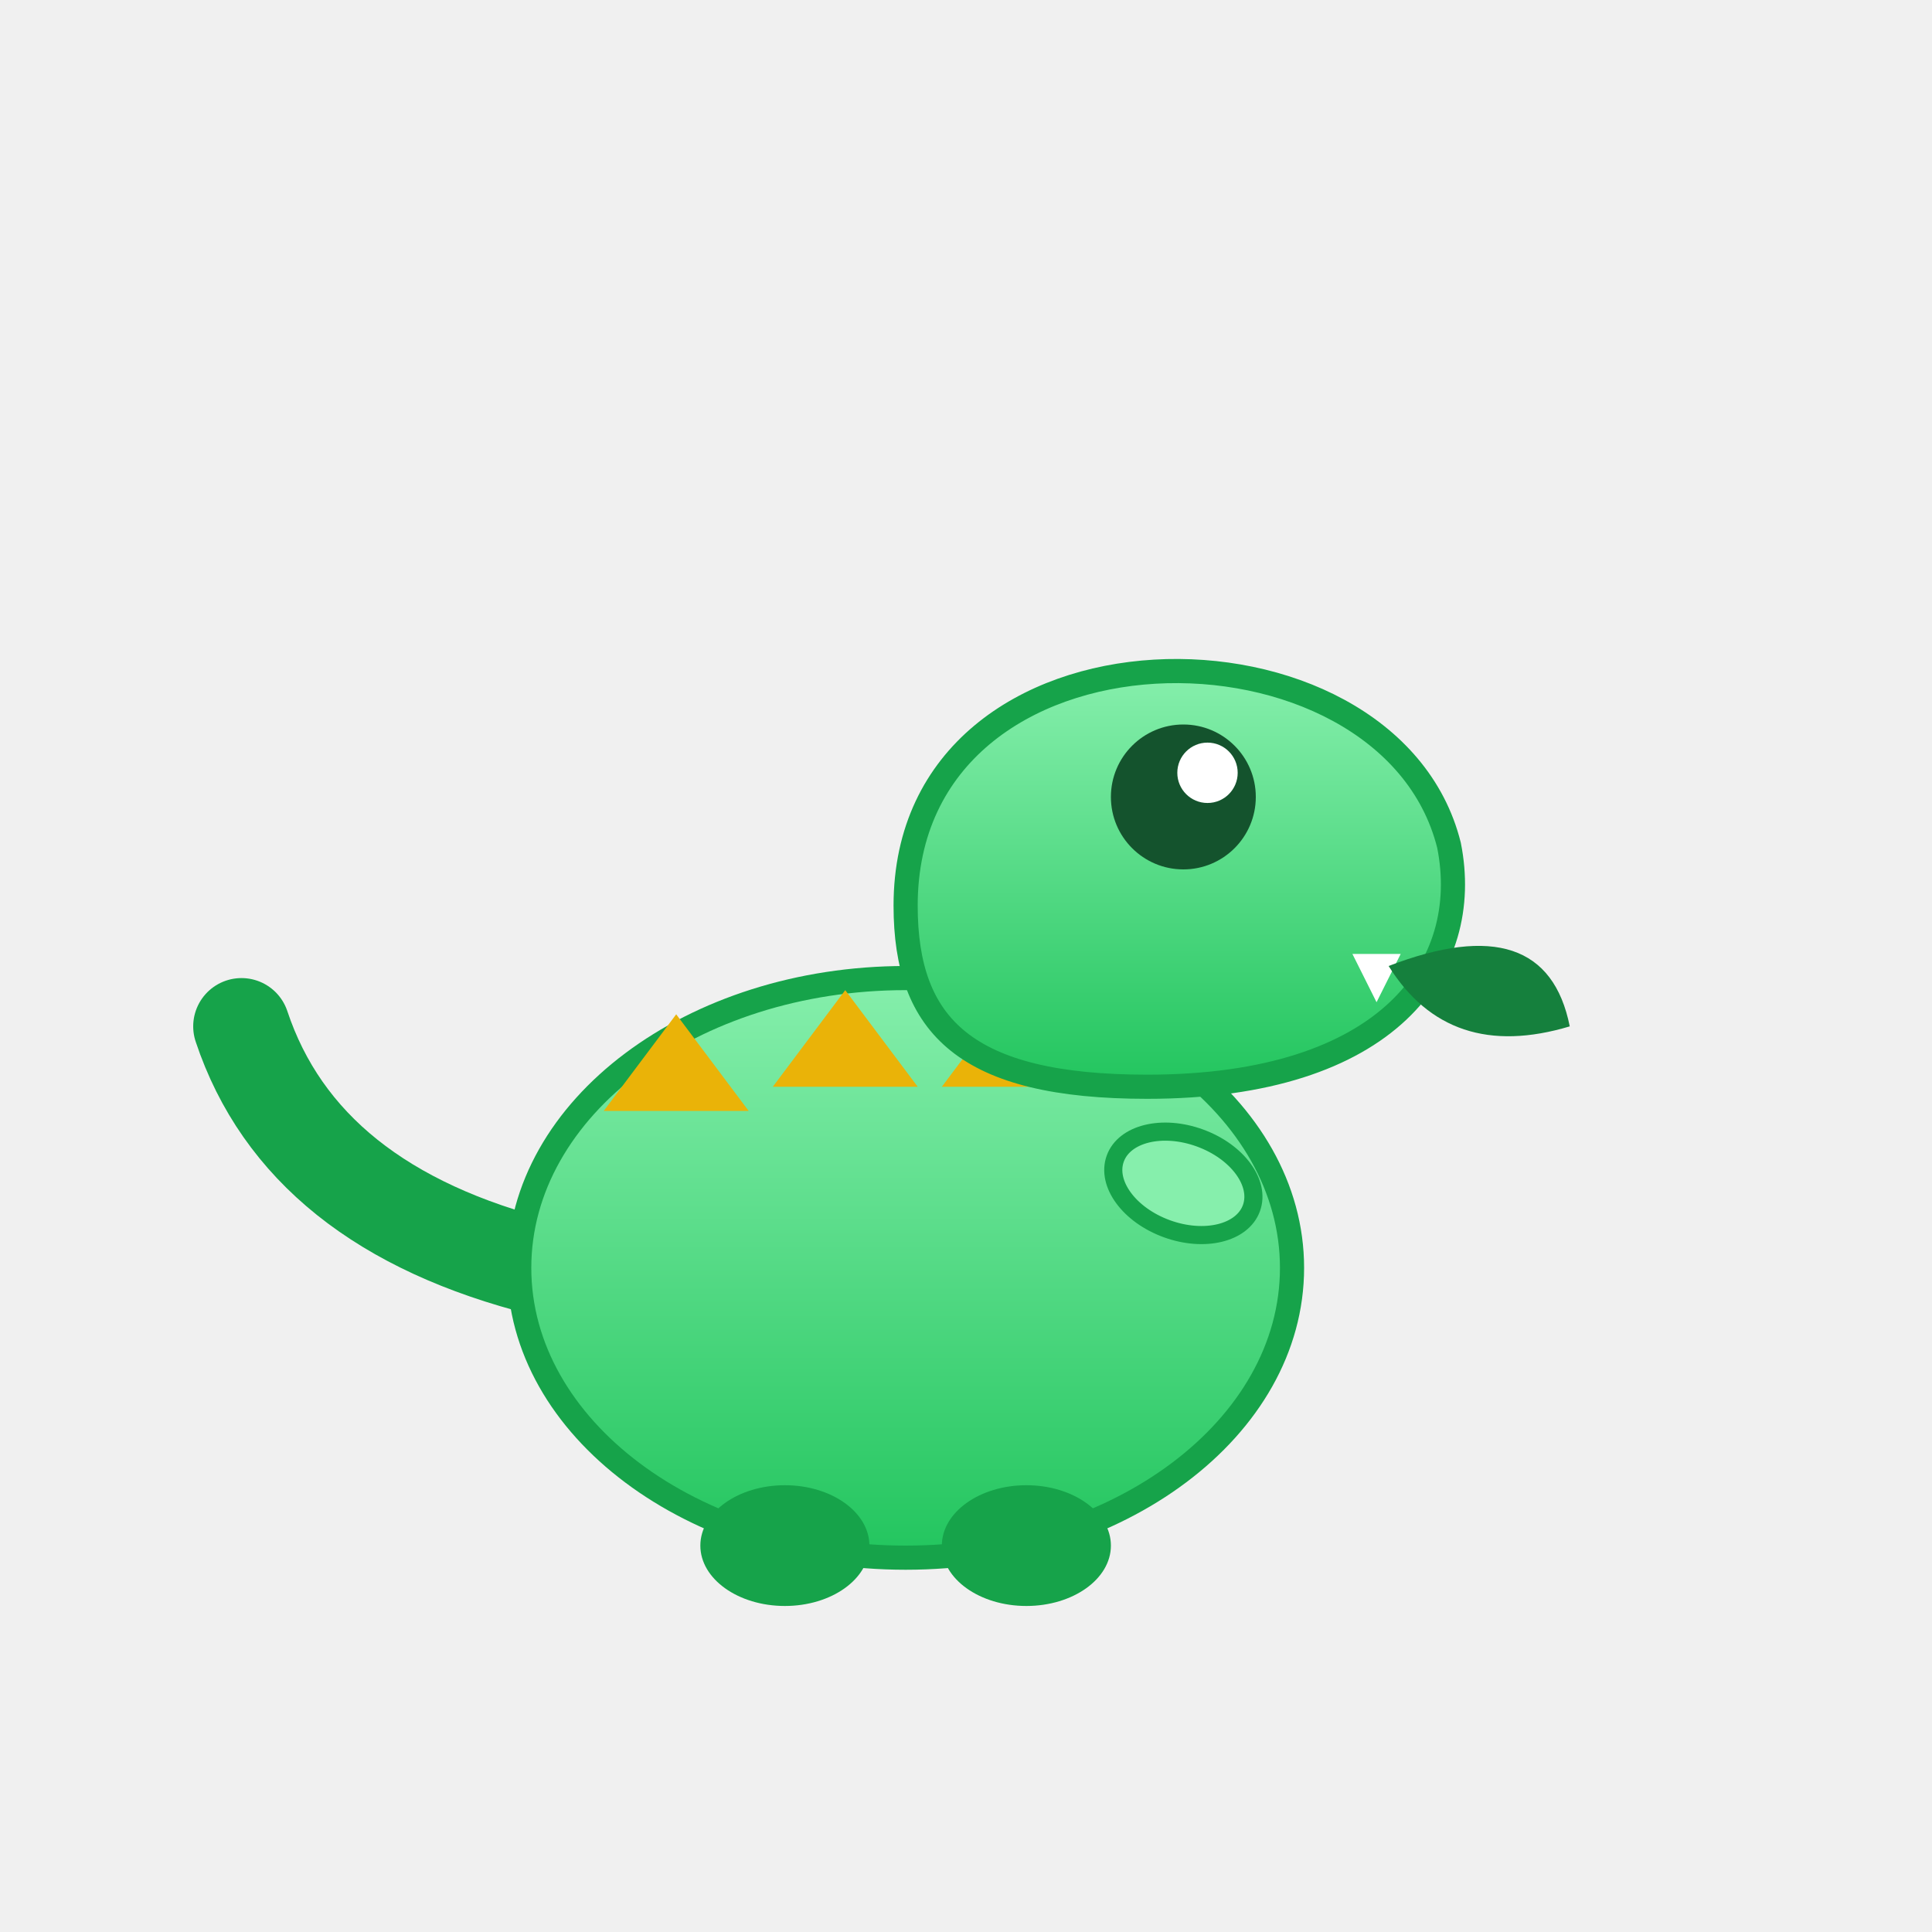
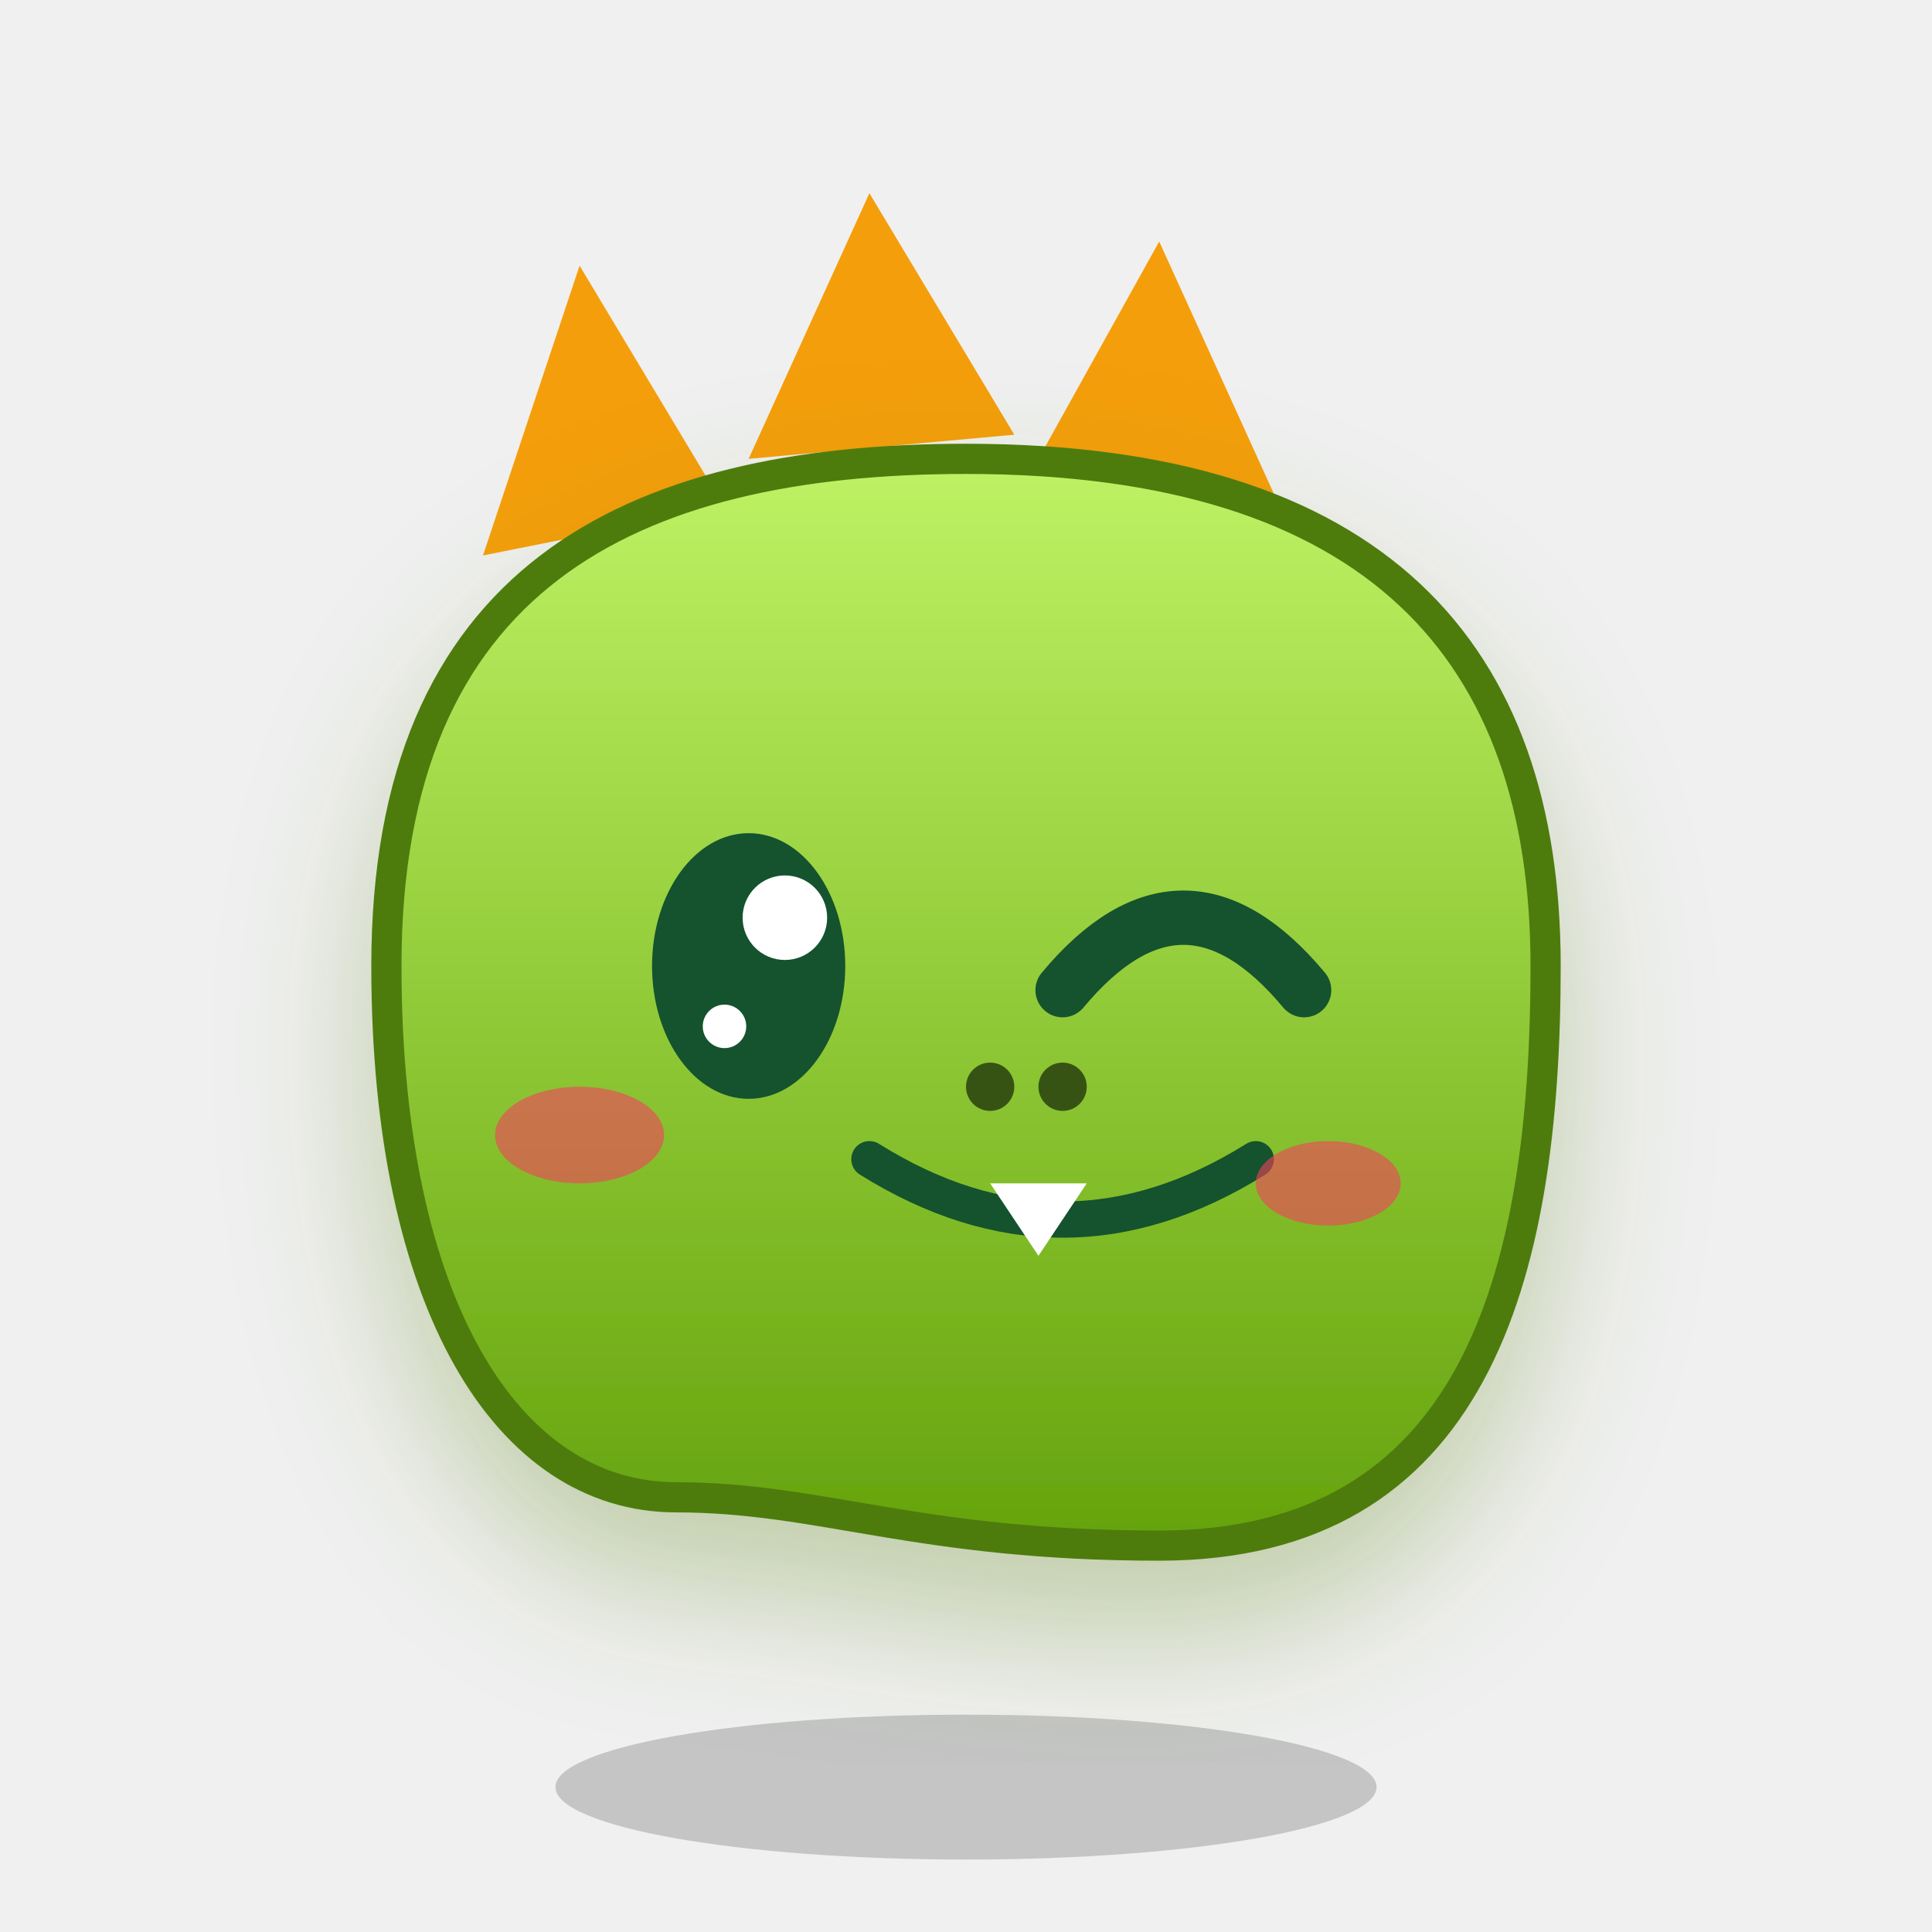
<svg xmlns="http://www.w3.org/2000/svg" viewBox="0 0 160 160" width="100%" height="100%">
  <defs>
    <linearGradient id="dino-grad" x1="0%" y1="0%" x2="0%" y2="100%">
-       <stop offset="0%" stop-color="#86efac" />
-       <stop offset="100%" stop-color="#22c55e" />
+       <stop offset="0%" stop-color="#bef264" />
+       <stop offset="100%" stop-color="#65a30d" />
    </linearGradient>
+     <filter id="dino-glow" x="-20%" y="-20%" width="140%" height="140%">
+       <feDropShadow dx="0" dy="6" stdDeviation="6" flood-color="#4d7c0f" flood-opacity="0.3" />
+     </filter>
  </defs>
  <style>
-     @keyframes dinoHop {
-       0%, 100% { transform: translateY(0); }
-       50% { transform: translateY(-8px) rotate(2deg); }
+     @keyframes dinoBob {
+       0%, 100% { transform: translateY(0px) rotate(0deg); }
+       50% { transform: translateY(-7px) rotate(1.5deg); }
    }
-     @keyframes tailWagDino {
-       0%, 100% { transform: rotate(-5deg); }
-       50% { transform: rotate(12deg); }
+     @keyframes spikeWiggle {
+       0%, 100% { transform: rotate(0deg); }
+       50% { transform: rotate(6deg); }
    }
-     .rexy-body { animation: dinoHop 2s ease-in-out infinite; transform-origin: center bottom; }
-     .tail-d { animation: tailWagDino 1.5s ease-in-out infinite; transform-origin: 45px 105px; }
+     @keyframes eyeBlink {
+       0%, 92%, 100% { transform: scaleY(1); }
+       96% { transform: scaleY(0.1); }
+     }
+     .head-dino { animation: dinoBob 3s ease-in-out infinite; transform-origin: 80px 145px; }
+     .spikes { animation: spikeWiggle 2.2s ease-in-out infinite; transform-origin: 50px 30px; }
+     .blink-eye { animation: eyeBlink 3.6s infinite; transform-origin: 62px 82px; }
  </style>
-   <g class="rexy-body">
-     <path d="M 45 105 Q 25 100 20 85" fill="none" stroke="#16a34a" stroke-width="8" stroke-linecap="round" class="tail-d" />
-     <ellipse cx="75" cy="105" rx="32" ry="24" fill="url(#dino-grad)" stroke="#16a34a" stroke-width="2" />
-     <polygon points="50,92 56,84 62,92" fill="#eab308" />
-     <polygon points="64,90 70,82 76,90" fill="#eab308" />
-     <polygon points="78,90 84,82 90,90" fill="#eab308" />
-     <path d="M 75 75 C 75 50 115 50 120 70 C 122 80 115 90 95 90 C 80 90 75 85 75 75 Z" fill="url(#dino-grad)" stroke="#16a34a" stroke-width="2" />
-     <circle cx="98" cy="66" r="6" fill="#14532d" />
-     <circle cx="100" cy="64" r="2.5" fill="#ffffff" />
-     <polygon points="112,79 114,83 116,79" fill="#ffffff" />
-     <path d="M 115 80 Q 128 75 130 85 Q 120 88 115 80 Z" fill="#15803d" />
-     <ellipse cx="98" cy="98" rx="6" ry="4" fill="#86efac" stroke="#16a34a" stroke-width="1.5" transform="rotate(20 98 98)" />
-     <ellipse cx="65" cy="128" rx="7" ry="5" fill="#16a34a" />
-     <ellipse cx="85" cy="128" rx="7" ry="5" fill="#16a34a" />
+   <ellipse cx="80" cy="148" rx="34" ry="6" fill="#000000" opacity="0.18" />
+   <g class="head-dino">
+     <g class="spikes">
+       <polygon points="40,46 48,22 60,42" fill="#f59e0b" />
+       <polygon points="62,38 72,16 84,36" fill="#f59e0b" />
+       <polygon points="86,38 96,20 106,42" fill="#f59e0b" />
+     </g>
+     <path d="M 32 80 C 32 48 52 38 80 38 C 114 38 128 54 128 80 C 128 106 122 128 96 128 C 76 128 68 124 56 124 C 42 124 32 108 32 80 Z" fill="url(#dino-grad)" stroke="#4d7c0f" stroke-width="2.5" filter="url(#dino-glow)" />
+     <g class="blink-eye">
+       <ellipse cx="62" cy="80" rx="8" ry="11" fill="#14532d" />
+       <circle cx="65" cy="76" r="3.5" fill="#ffffff" />
+       <circle cx="60" cy="85" r="1.8" fill="#ffffff" />
+     </g>
+     <path d="M 88 82 Q 98 70 108 82" fill="none" stroke="#14532d" stroke-width="4.5" stroke-linecap="round" />
+     <circle cx="82" cy="90" r="2" fill="#365314" />
+     <circle cx="88" cy="90" r="2" fill="#365314" />
+     <path d="M 72 96 Q 88 106 104 96" fill="none" stroke="#14532d" stroke-width="3" stroke-linecap="round" />
+     <polygon points="82,98 86,104 90,98" fill="#ffffff" />
+     <ellipse cx="48" cy="94" rx="7" ry="4" fill="#f43f5e" opacity="0.6" />
+     <ellipse cx="110" cy="98" rx="6" ry="3.5" fill="#f43f5e" opacity="0.6" />
  </g>
</svg>
